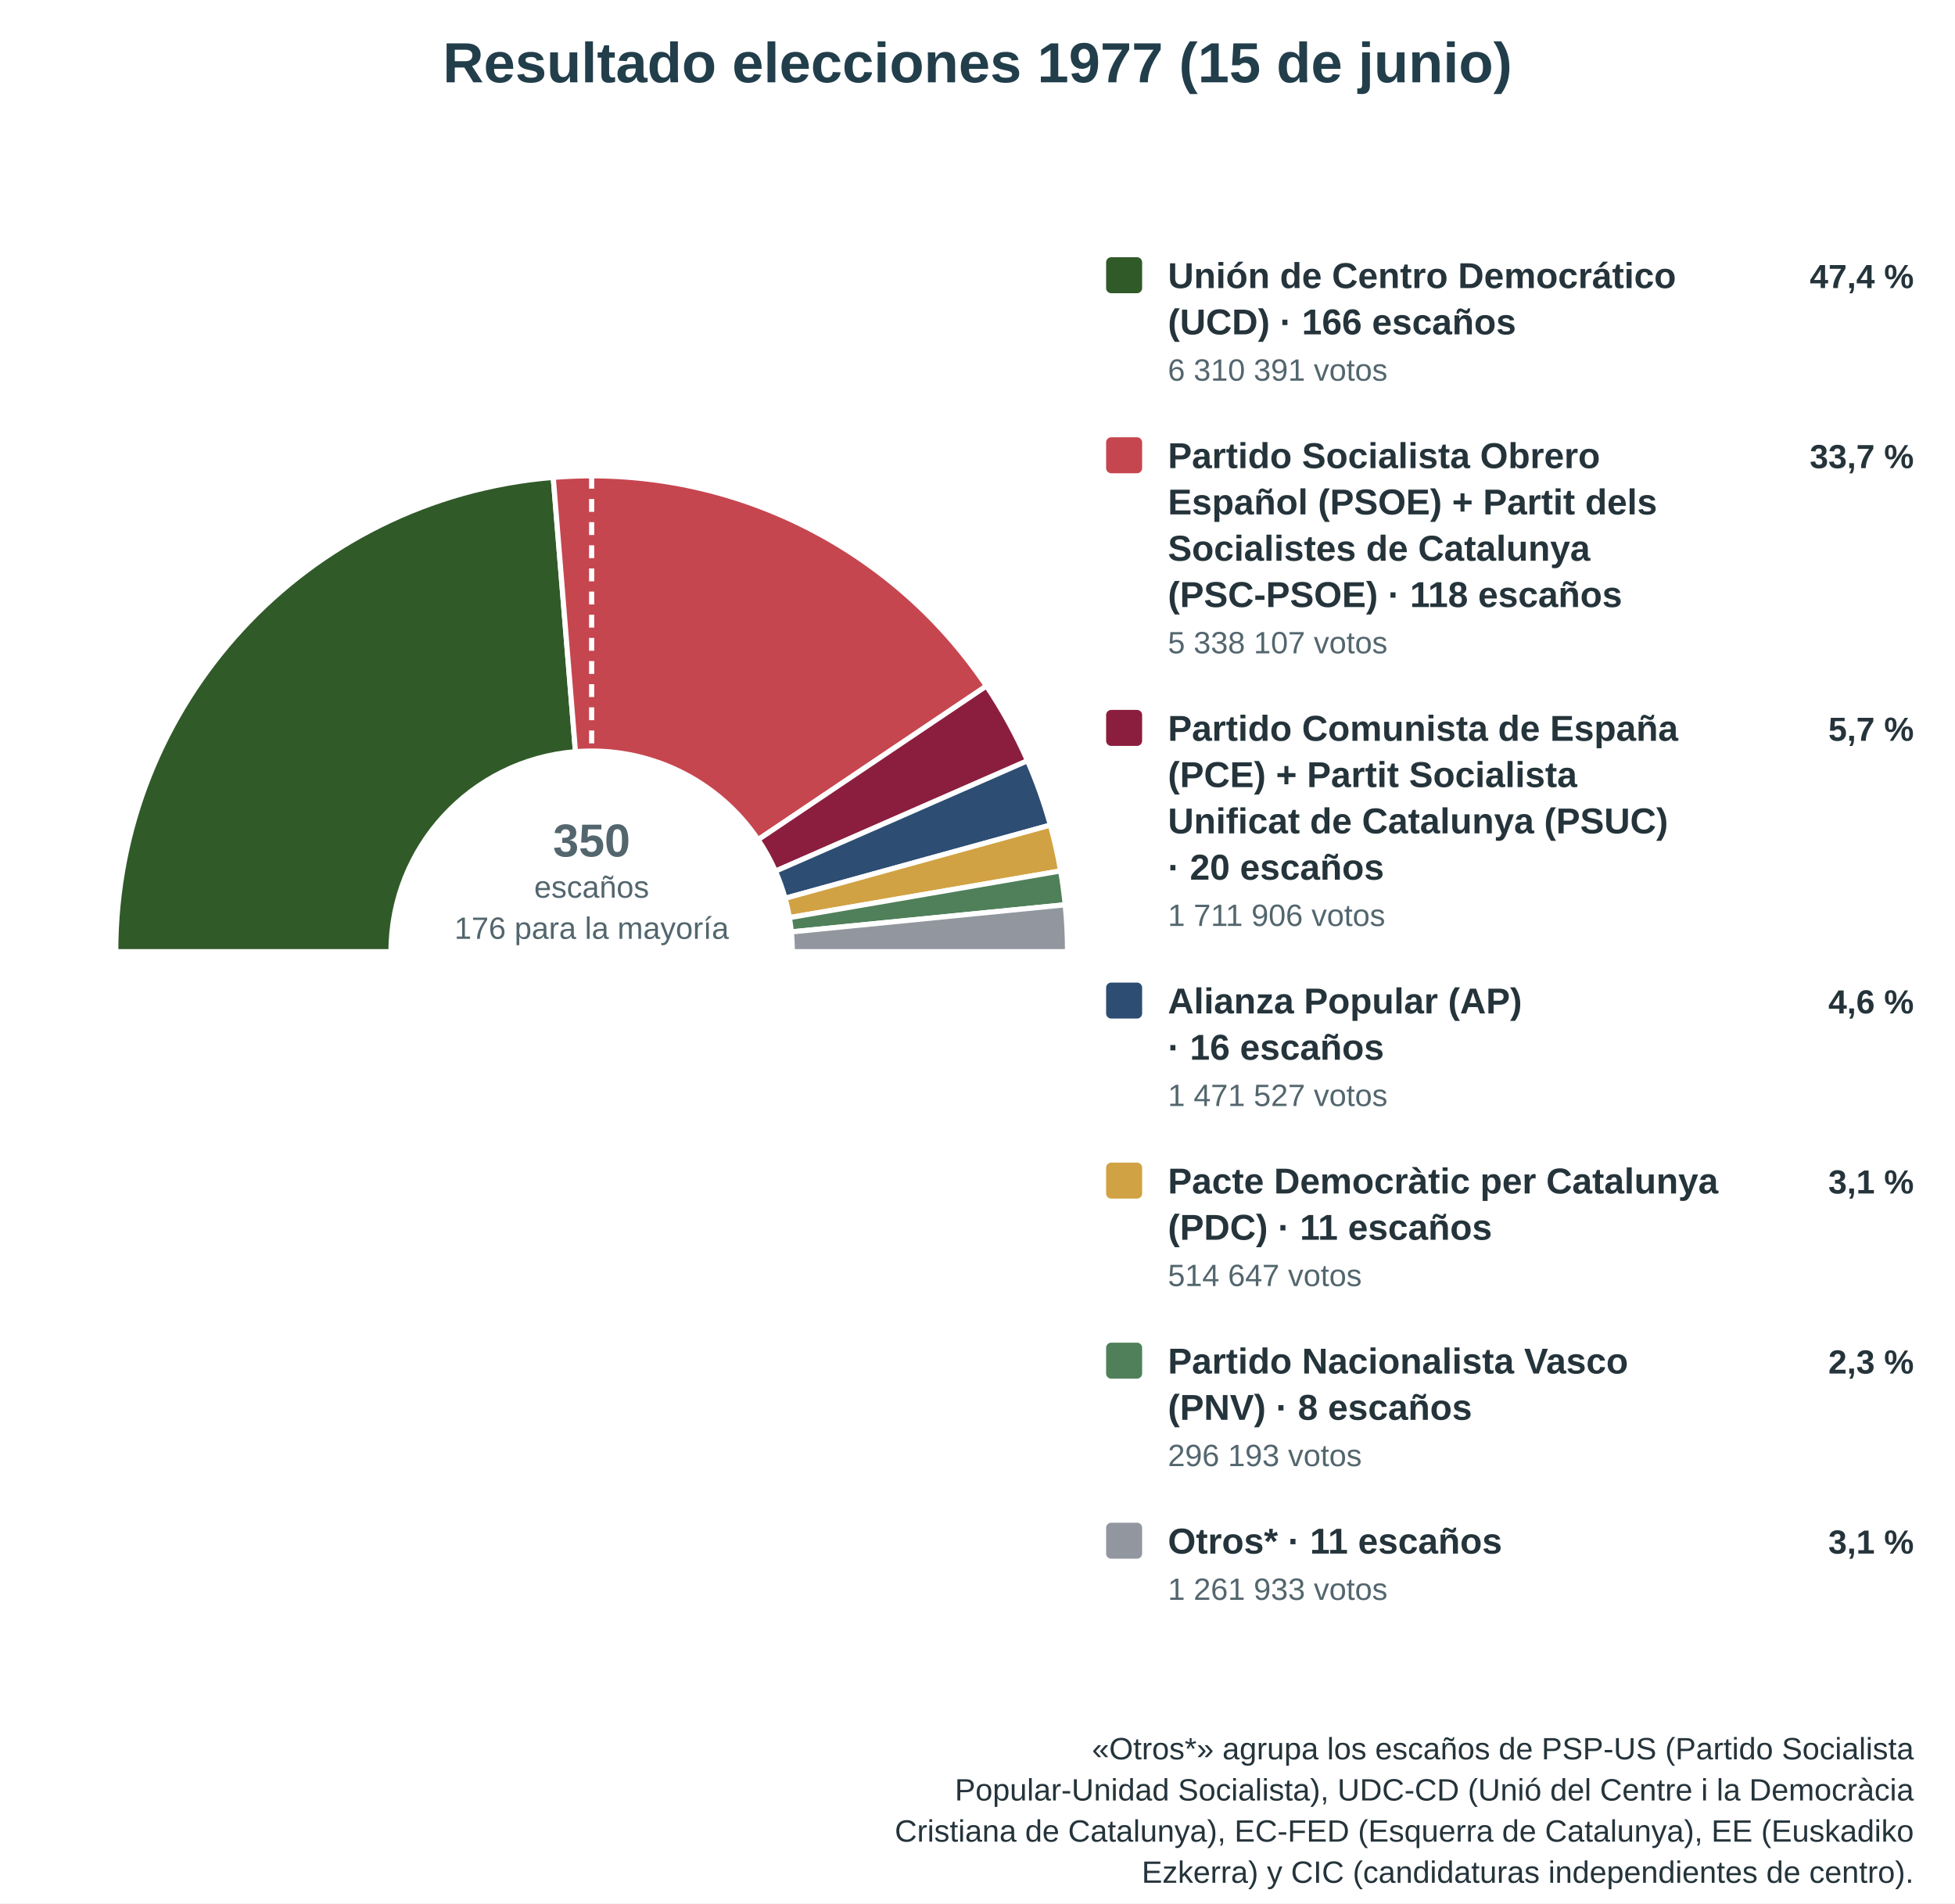
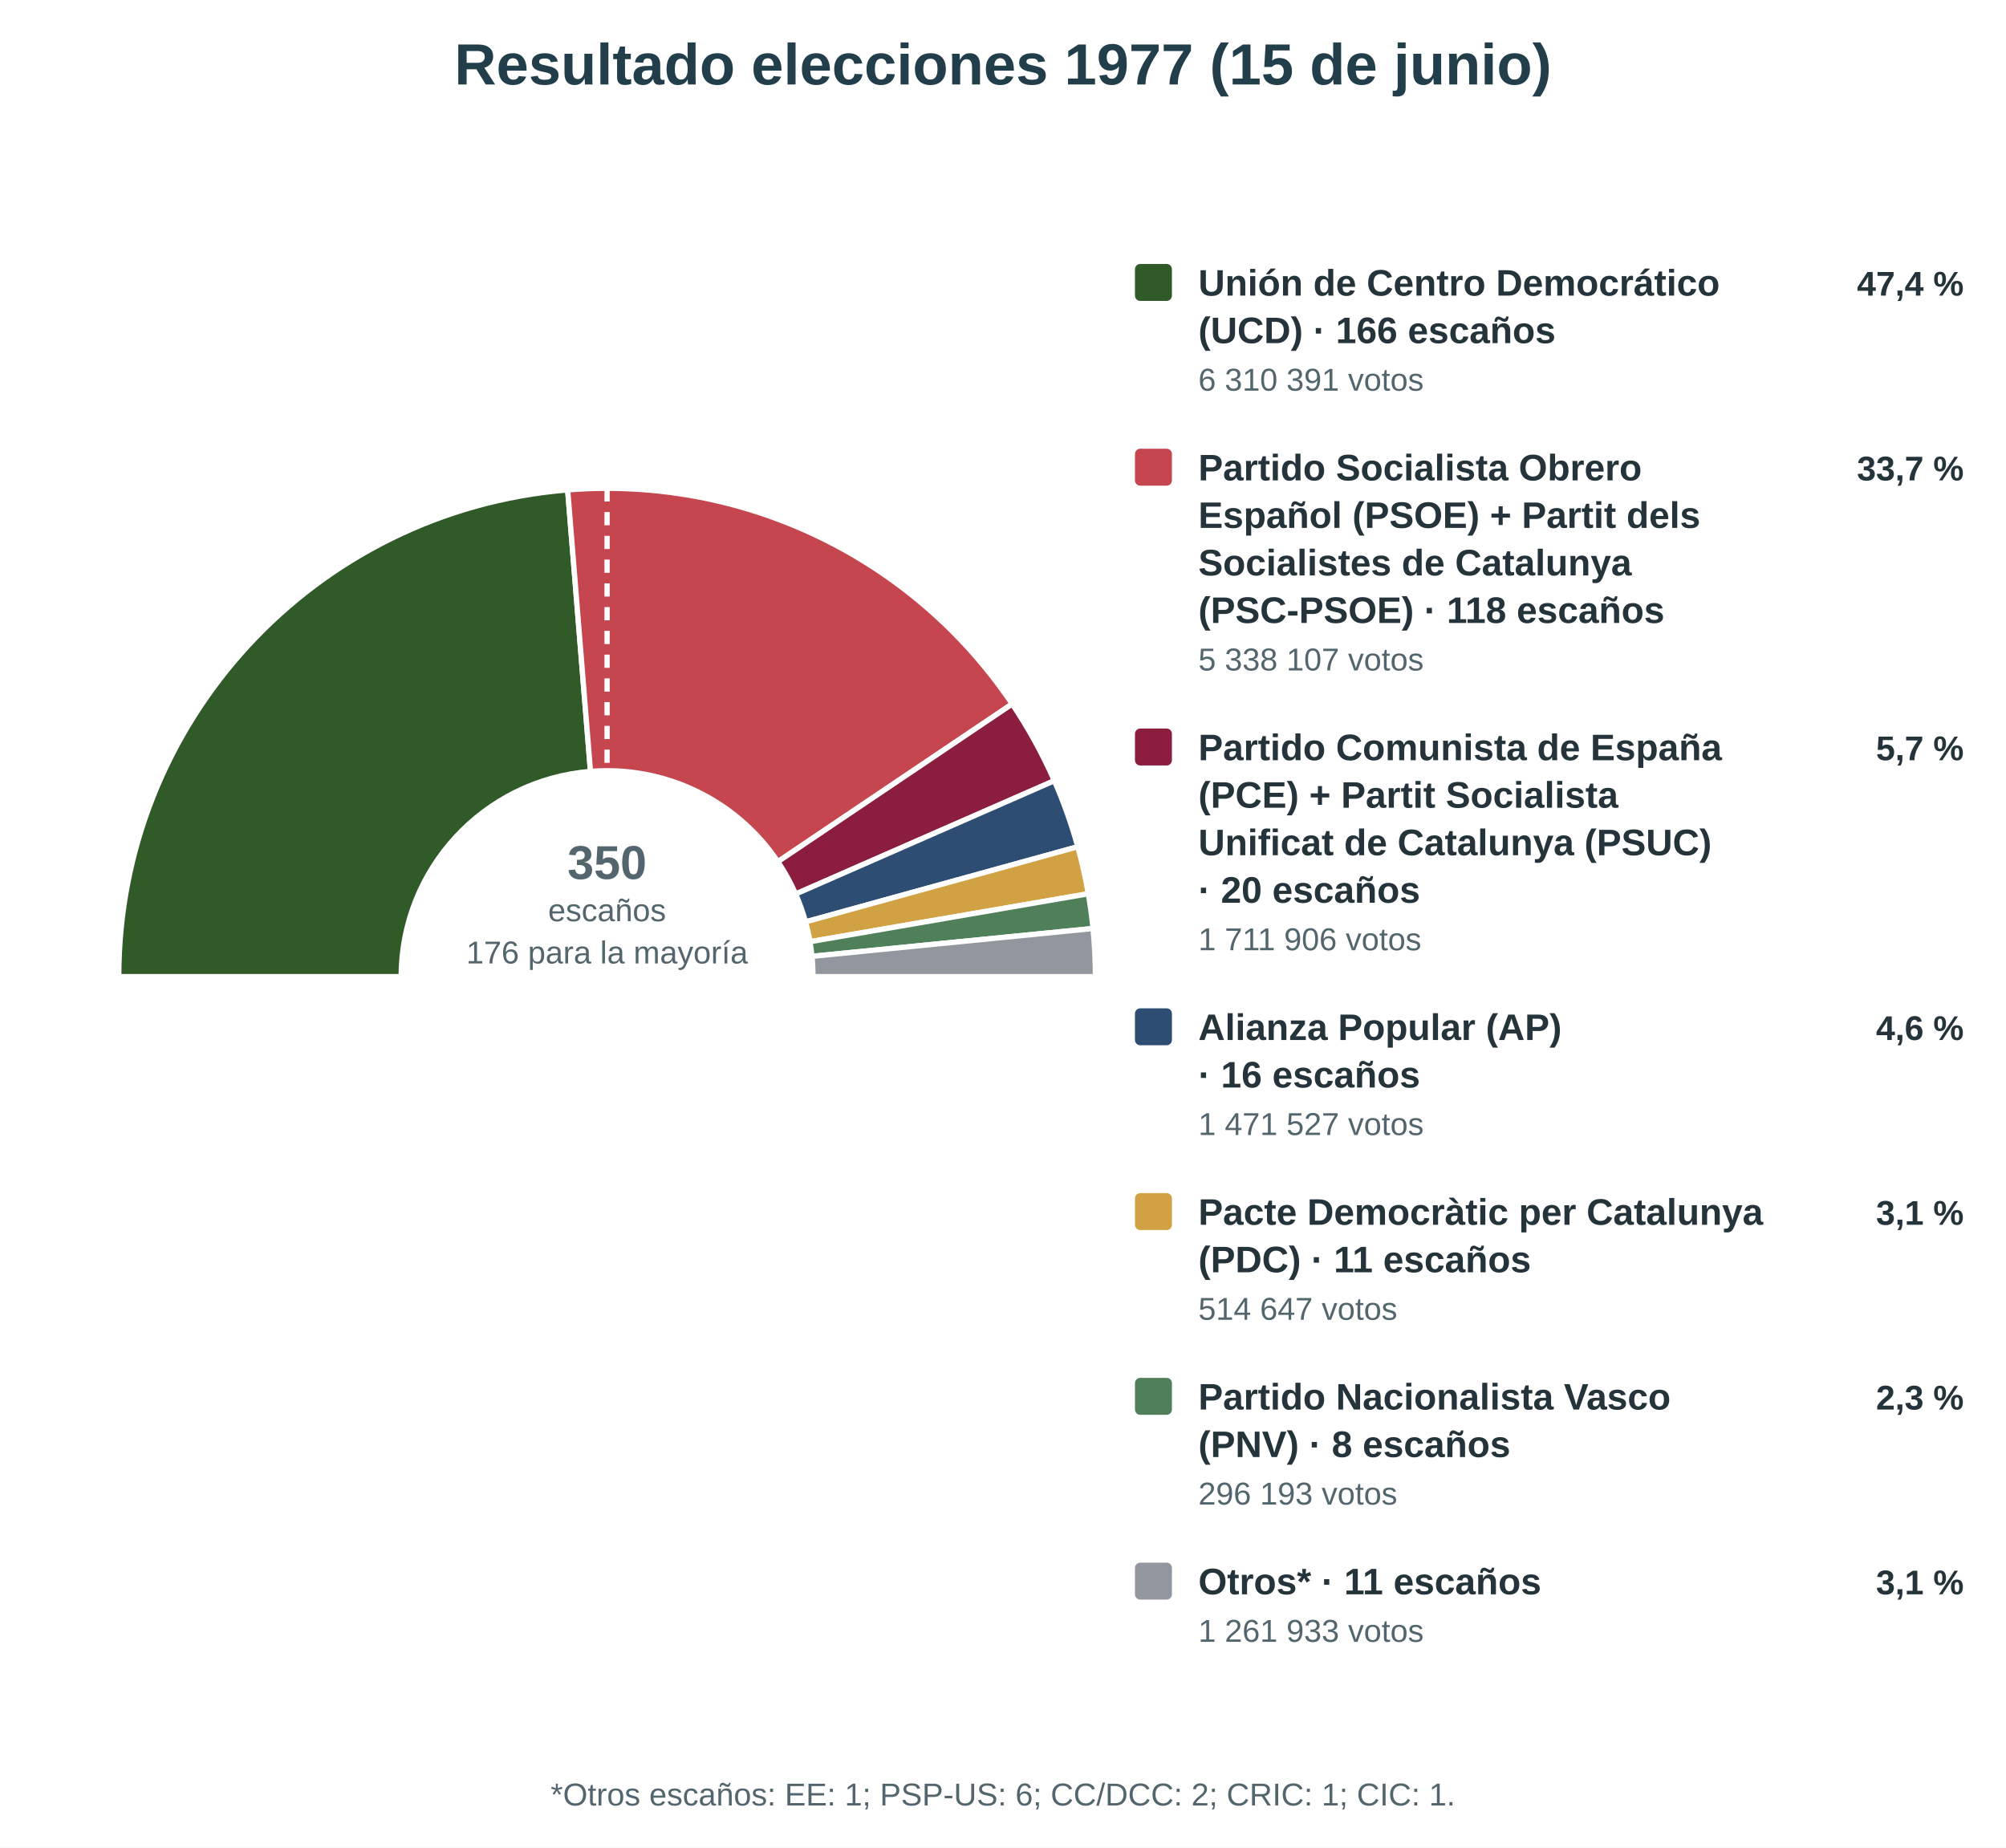
- <svg xmlns="http://www.w3.org/2000/svg" width="760" height="740" viewBox="0 0 760 740" role="img" aria-labelledby="title desc">
-   <style>text{font-family:"Arial Narrow",Arial,sans-serif;fill:#25343b}.title{font-size:22px;font-weight:700;fill:#223e4b}.party{font-size:14px;font-weight:700}.share{font-size:13px;font-weight:600}.metric{font-size:12px;fill:#53666e}.center-seat{font-size:18px;font-weight:700;fill:#53666e}.center-majority{font-size:12px;fill:#53666e}.footnote{font-size:12px}.sector{stroke:#fff;stroke-width:2}</style>
-   <rect width="760" height="740" fill="#fff" />
+ <svg xmlns="http://www.w3.org/2000/svg" width="760" height="700" viewBox="0 0 760 700" role="img" aria-labelledby="title desc">
+   <style>text{font-family:"Arial Narrow",Arial,sans-serif;fill:#25343b}.title{font-size:22px;font-weight:700;fill:#223e4b}.party{font-size:14px;font-weight:700}.share{font-size:13px;font-weight:600}.metric{font-size:12px;fill:#53666e}.center-seat{font-size:18px;font-weight:700;fill:#53666e}.center-majority{font-size:12px;fill:#53666e}.other-seats-note{font-size:12px;fill:#53666e}.sector{stroke:#fff;stroke-width:2}</style>
+   <rect width="760" height="700" fill="#fff" />
  <text class="title" x="380" y="32" text-anchor="middle">Resultado elecciones 1977 (15 de junio)</text>
  <path class="sector" data-party="UCD" data-seats="166" data-seat-percent="47.429" fill="#315a29" d="M45.00,370.00 A185,185 0 0 1 215.07,185.60 L223.71,292.25 A78,78 0 0 0 152.00,370.00 Z" />
  <rect x="430" y="100" width="14" height="14" rx="2" fill="#315a29" />
  <text class="party" x="454" y="112">Unión de Centro Democrático</text>
  <text class="share" x="744" y="112" text-anchor="end">47,4 %</text>
  <text class="party" x="454" y="130">(UCD) · 166 escaños</text>
  <text class="metric" x="454" y="148">6 310 391 votos</text>
  <path class="sector" data-party="PSOE" data-seats="118" data-seat-percent="33.714" fill="#c6464f" d="M215.07,185.60 A185,185 0 0 1 383.48,266.70 L294.71,326.45 A78,78 0 0 0 223.71,292.25 Z" />
  <rect x="430" y="170" width="14" height="14" rx="2" fill="#c6464f" />
  <text class="party" x="454" y="182">Partido Socialista Obrero</text>
  <text class="share" x="744" y="182" text-anchor="end">33,7 %</text>
  <text class="party" x="454" y="200">Español (PSOE) + Partit dels</text>
  <text class="party" x="454" y="218">Socialistes de Catalunya</text>
  <text class="party" x="454" y="236">(PSC-PSOE) · 118 escaños</text>
  <text class="metric" x="454" y="254">5 338 107 votos</text>
  <path class="sector" data-party="PCE" data-seats="20" data-seat-percent="5.714" fill="#8b1e3f" d="M383.48,266.70 A185,185 0 0 1 399.45,295.77 L301.45,338.70 A78,78 0 0 0 294.71,326.45 Z" />
  <rect x="430" y="276" width="14" height="14" rx="2" fill="#8b1e3f" />
  <text class="party" x="454" y="288">Partido Comunista de España</text>
  <text class="share" x="744" y="288" text-anchor="end">5,7 %</text>
  <text class="party" x="454" y="306">(PCE) + Partit Socialista</text>
  <text class="party" x="454" y="324">Unificat de Catalunya (PSUC)</text>
  <text class="party" x="454" y="342">· 20 escaños</text>
  <text class="metric" x="454" y="360">1 711 906 votos</text>
  <path class="sector" data-party="AP" data-seats="16" data-seat-percent="4.571" fill="#2d4d73" d="M399.45,295.77 A185,185 0 0 1 408.33,320.78 L305.19,349.25 A78,78 0 0 0 301.45,338.70 Z" />
  <rect x="430" y="382" width="14" height="14" rx="2" fill="#2d4d73" />
  <text class="party" x="454" y="394">Alianza Popular (AP)</text>
  <text class="share" x="744" y="394" text-anchor="end">4,6 %</text>
  <text class="party" x="454" y="412">· 16 escaños</text>
  <text class="metric" x="454" y="430">1 471 527 votos</text>
  <path class="sector" data-party="PDC" data-seats="11" data-seat-percent="3.143" fill="#d1a243" d="M408.33,320.78 A185,185 0 0 1 412.32,338.60 L306.87,356.76 A78,78 0 0 0 305.19,349.25 Z" />
  <rect x="430" y="452" width="14" height="14" rx="2" fill="#d1a243" />
  <text class="party" x="454" y="464">Pacte Democràtic per Catalunya</text>
  <text class="share" x="744" y="464" text-anchor="end">3,1 %</text>
  <text class="party" x="454" y="482">(PDC) · 11 escaños</text>
  <text class="metric" x="454" y="500">514 647 votos</text>
  <path class="sector" data-party="PNV" data-seats="8" data-seat-percent="2.286" fill="#4f805a" d="M412.32,338.60 A185,185 0 0 1 414.10,351.76 L307.62,362.31 A78,78 0 0 0 306.87,356.76 Z" />
  <rect x="430" y="522" width="14" height="14" rx="2" fill="#4f805a" />
  <text class="party" x="454" y="534">Partido Nacionalista Vasco</text>
  <text class="share" x="744" y="534" text-anchor="end">2,3 %</text>
  <text class="party" x="454" y="552">(PNV) · 8 escaños</text>
  <text class="metric" x="454" y="570">296 193 votos</text>
  <path class="sector" data-party="Otros*" data-seats="11" data-seat-percent="3.143" fill="#92979f" d="M414.10,351.76 A185,185 0 0 1 415.00,370.00 L308.00,370.00 A78,78 0 0 0 307.62,362.31 Z" />
  <rect x="430" y="592" width="14" height="14" rx="2" fill="#92979f" />
  <text class="party" x="454" y="604">Otros* · 11 escaños</text>
  <text class="share" x="744" y="604" text-anchor="end">3,1 %</text>
  <text class="metric" x="454" y="622">1 261 933 votos</text>
  <line class="majority-divider" x1="230" y1="185" x2="230" y2="292" stroke="#fff" stroke-width="2" stroke-dasharray="5 4" />
  <circle cx="230" cy="370" r="77" fill="#fff" />
  <text class="center-seat" x="230" y="333" text-anchor="middle">350</text>
  <text class="center-majority" x="230" y="349" text-anchor="middle">escaños</text>
  <text class="center-majority" x="230" y="365" text-anchor="middle">176 para la mayoría</text>
-   <text class="footnote" x="744" y="684" text-anchor="end">«Otros*» agrupa los escaños de PSP-US (Partido Socialista</text>
-   <text class="footnote" x="744" y="700" text-anchor="end">Popular-Unidad Socialista), UDC-CD (Unió del Centre i la Democràcia</text>
-   <text class="footnote" x="744" y="716" text-anchor="end">Cristiana de Catalunya), EC-FED (Esquerra de Catalunya), EE (Euskadiko</text>
-   <text class="footnote" x="744" y="732" text-anchor="end">Ezkerra) y CIC (candidaturas independientes de centro).</text>
+   <text class="other-seats-note" x="380" y="684" text-anchor="middle">*Otros escaños: EE: 1; PSP-US: 6; CC/DCC: 2; CRIC: 1; CIC: 1.</text>
</svg>
